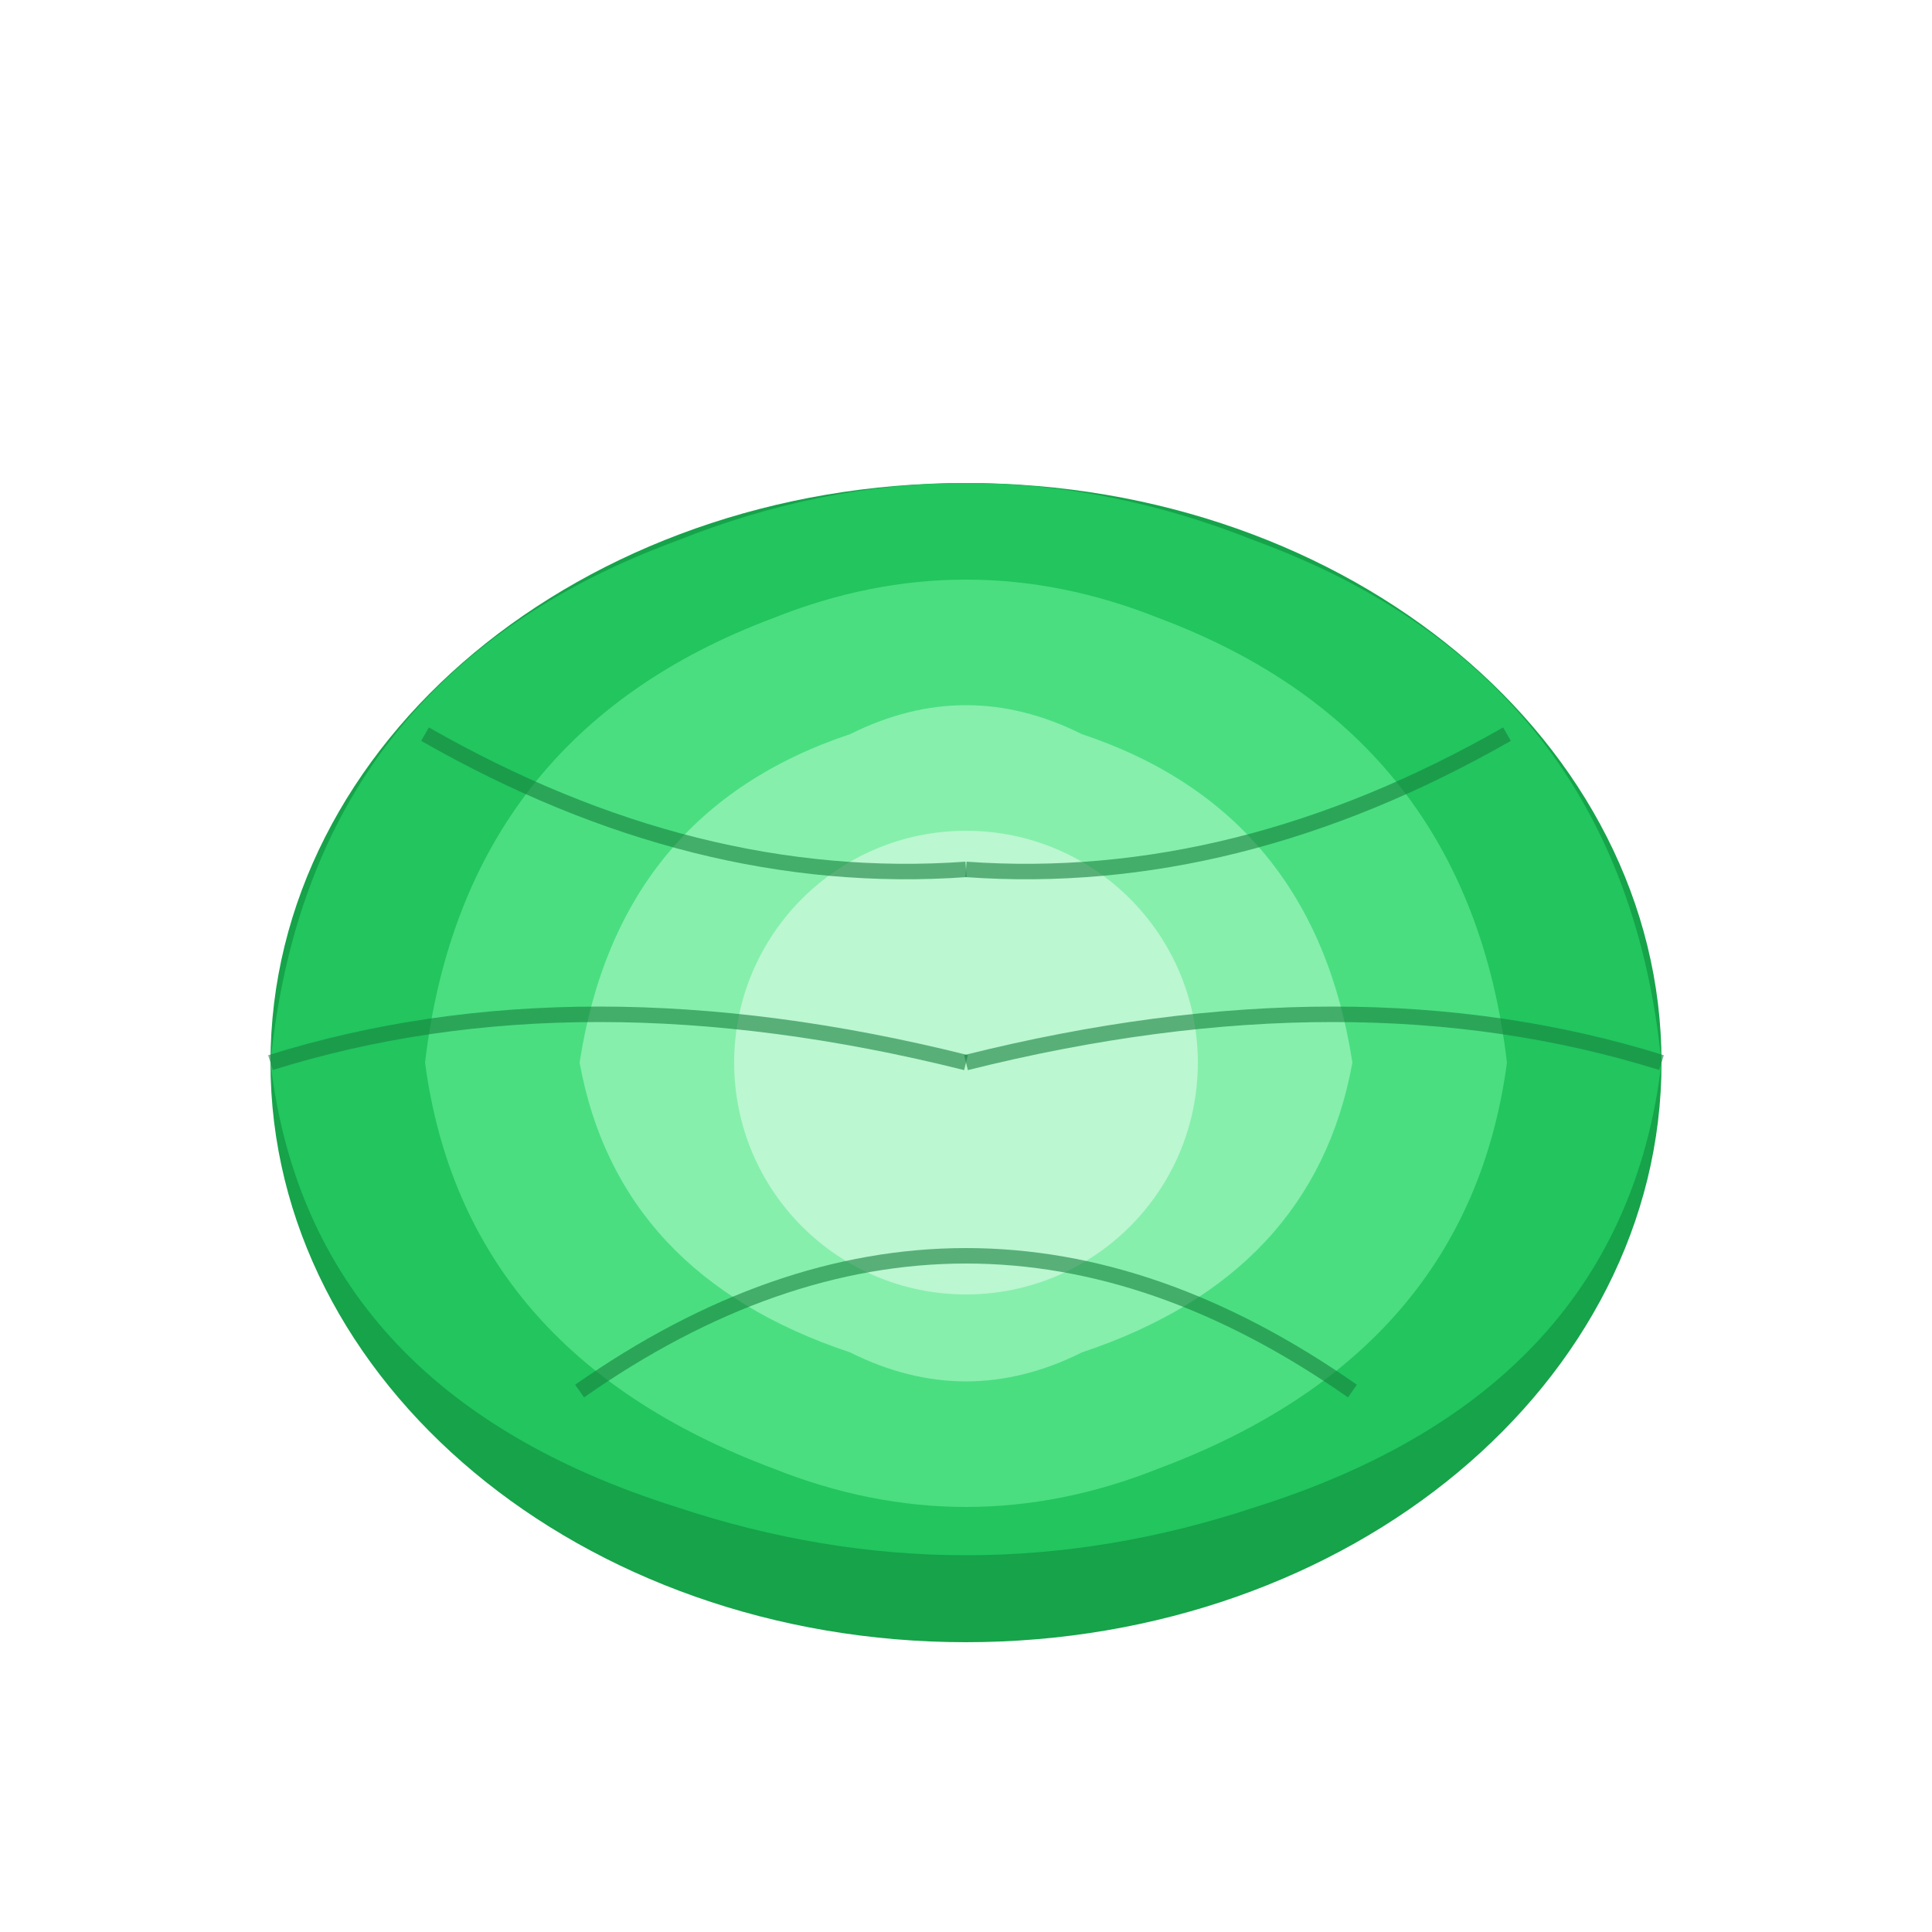
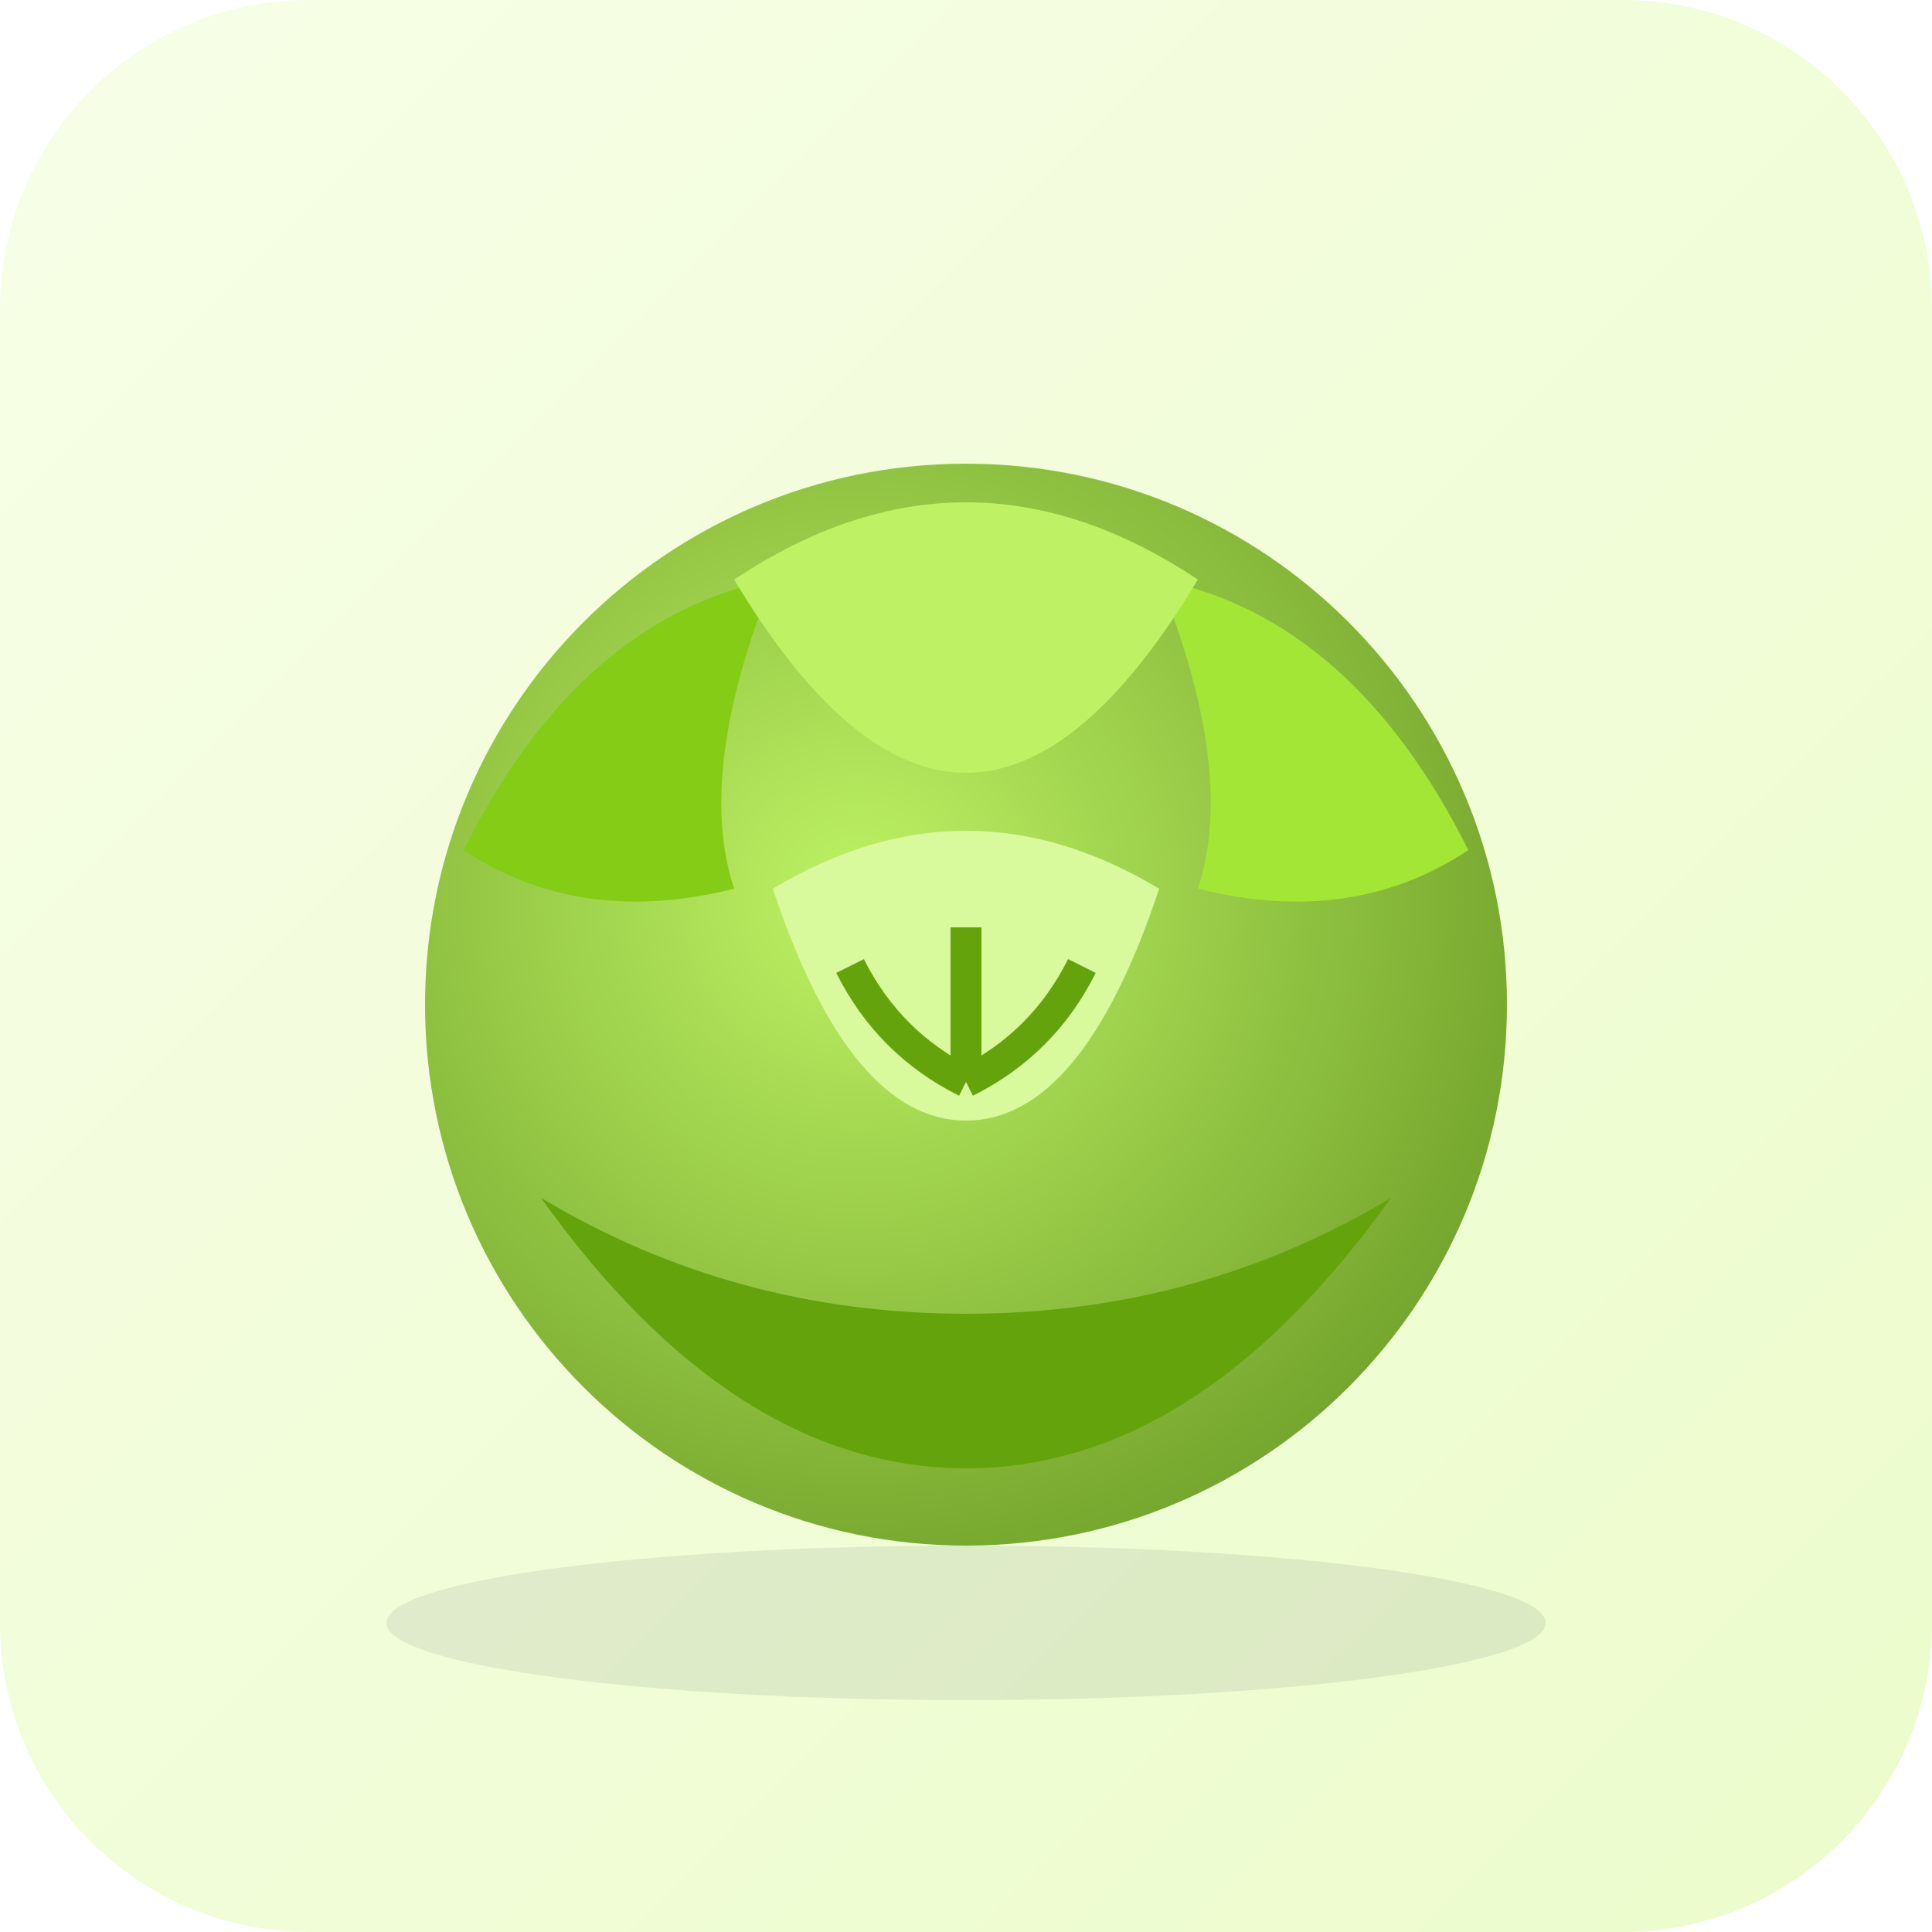
<svg xmlns="http://www.w3.org/2000/svg" viewBox="0 0 100 100">
-   <ellipse cx="50" cy="55" rx="36" ry="30" fill="#16a34a" />
-   <path d="M14 55 Q16 35 35 28 Q50 22 65 28 Q84 35 86 55 Q84 72 65 78 Q50 83 35 78 Q16 72 14 55Z" fill="#22c55e" />
-   <path d="M22 55 Q24 38 40 32 Q50 28 60 32 Q76 38 78 55 Q76 70 60 76 Q50 80 40 76 Q24 70 22 55Z" fill="#4ade80" />
-   <path d="M30 55 Q32 42 44 38 Q50 35 56 38 Q68 42 70 55 Q68 66 56 70 Q50 73 44 70 Q32 66 30 55Z" fill="#86efac" />
-   <circle cx="50" cy="55" r="12" fill="#bbf7d0" />
-   <path d="M14 55 Q30 50 50 55" stroke="#15803d" stroke-width="0.8" fill="none" opacity="0.6" />
-   <path d="M86 55 Q70 50 50 55" stroke="#15803d" stroke-width="0.8" fill="none" opacity="0.6" />
-   <path d="M22 38 Q36 46 50 45" stroke="#15803d" stroke-width="0.8" fill="none" opacity="0.6" />
-   <path d="M78 38 Q64 46 50 45" stroke="#15803d" stroke-width="0.8" fill="none" opacity="0.6" />
-   <path d="M30 72 Q40 65 50 65" stroke="#15803d" stroke-width="0.8" fill="none" opacity="0.6" />
-   <path d="M70 72 Q60 65 50 65" stroke="#15803d" stroke-width="0.8" fill="none" opacity="0.6" />
+   <defs>
+     <linearGradient id="enc_bg" x1="0" y1="0" x2="1" y2="1">
+       <stop offset="0" stop-color="#f7fee7" />
+       <stop offset="1" stop-color="#ecfccb" />
+     </linearGradient>
+     <radialGradient id="enc_cos" cx=".4" cy=".4" r="1">
+       <stop offset="0" stop-color="#bef264" />
+       <stop offset="1" stop-color="#4d7c0f" />
+     </radialGradient>
+   </defs>
+   <rect width="100" height="100" rx="16" fill="url(#enc_bg)" />
+   <ellipse cx="50" cy="84" rx="30" ry="4" fill="#0f172a" opacity=".08" />
+   <circle cx="50" cy="52" r="28" fill="url(#enc_cos)" />
+   <path d="M24 44 q6 -12 16 -14 q-4 10 -2 16 q-8 2 -14 -2" fill="#84cc16" />
+   <path d="M76 44 q-6 -12 -16 -14 q4 10 2 16 q8 2 14 -2" fill="#a3e635" />
+   <path d="M38 30 q12 -8 24 0 q-6 10 -12 10 q-6 0 -12 -10" fill="#bef264" />
+   <path d="M28 62 q10 14 22 14 q12 0 22 -14 q-10 6 -22 6 q-12 0 -22 -6" fill="#65a30d" />
+   <path d="M40 46 q10 -6 20 0 q-4 12 -10 12 q-6 0 -10 -12" fill="#d9f99d" />
+   <path d="M50 48 v8 M44 50 q2 4 6 6 M56 50 q-2 4 -6 6" stroke="#65a30d" stroke-width="1.6" fill="none" />
</svg>
